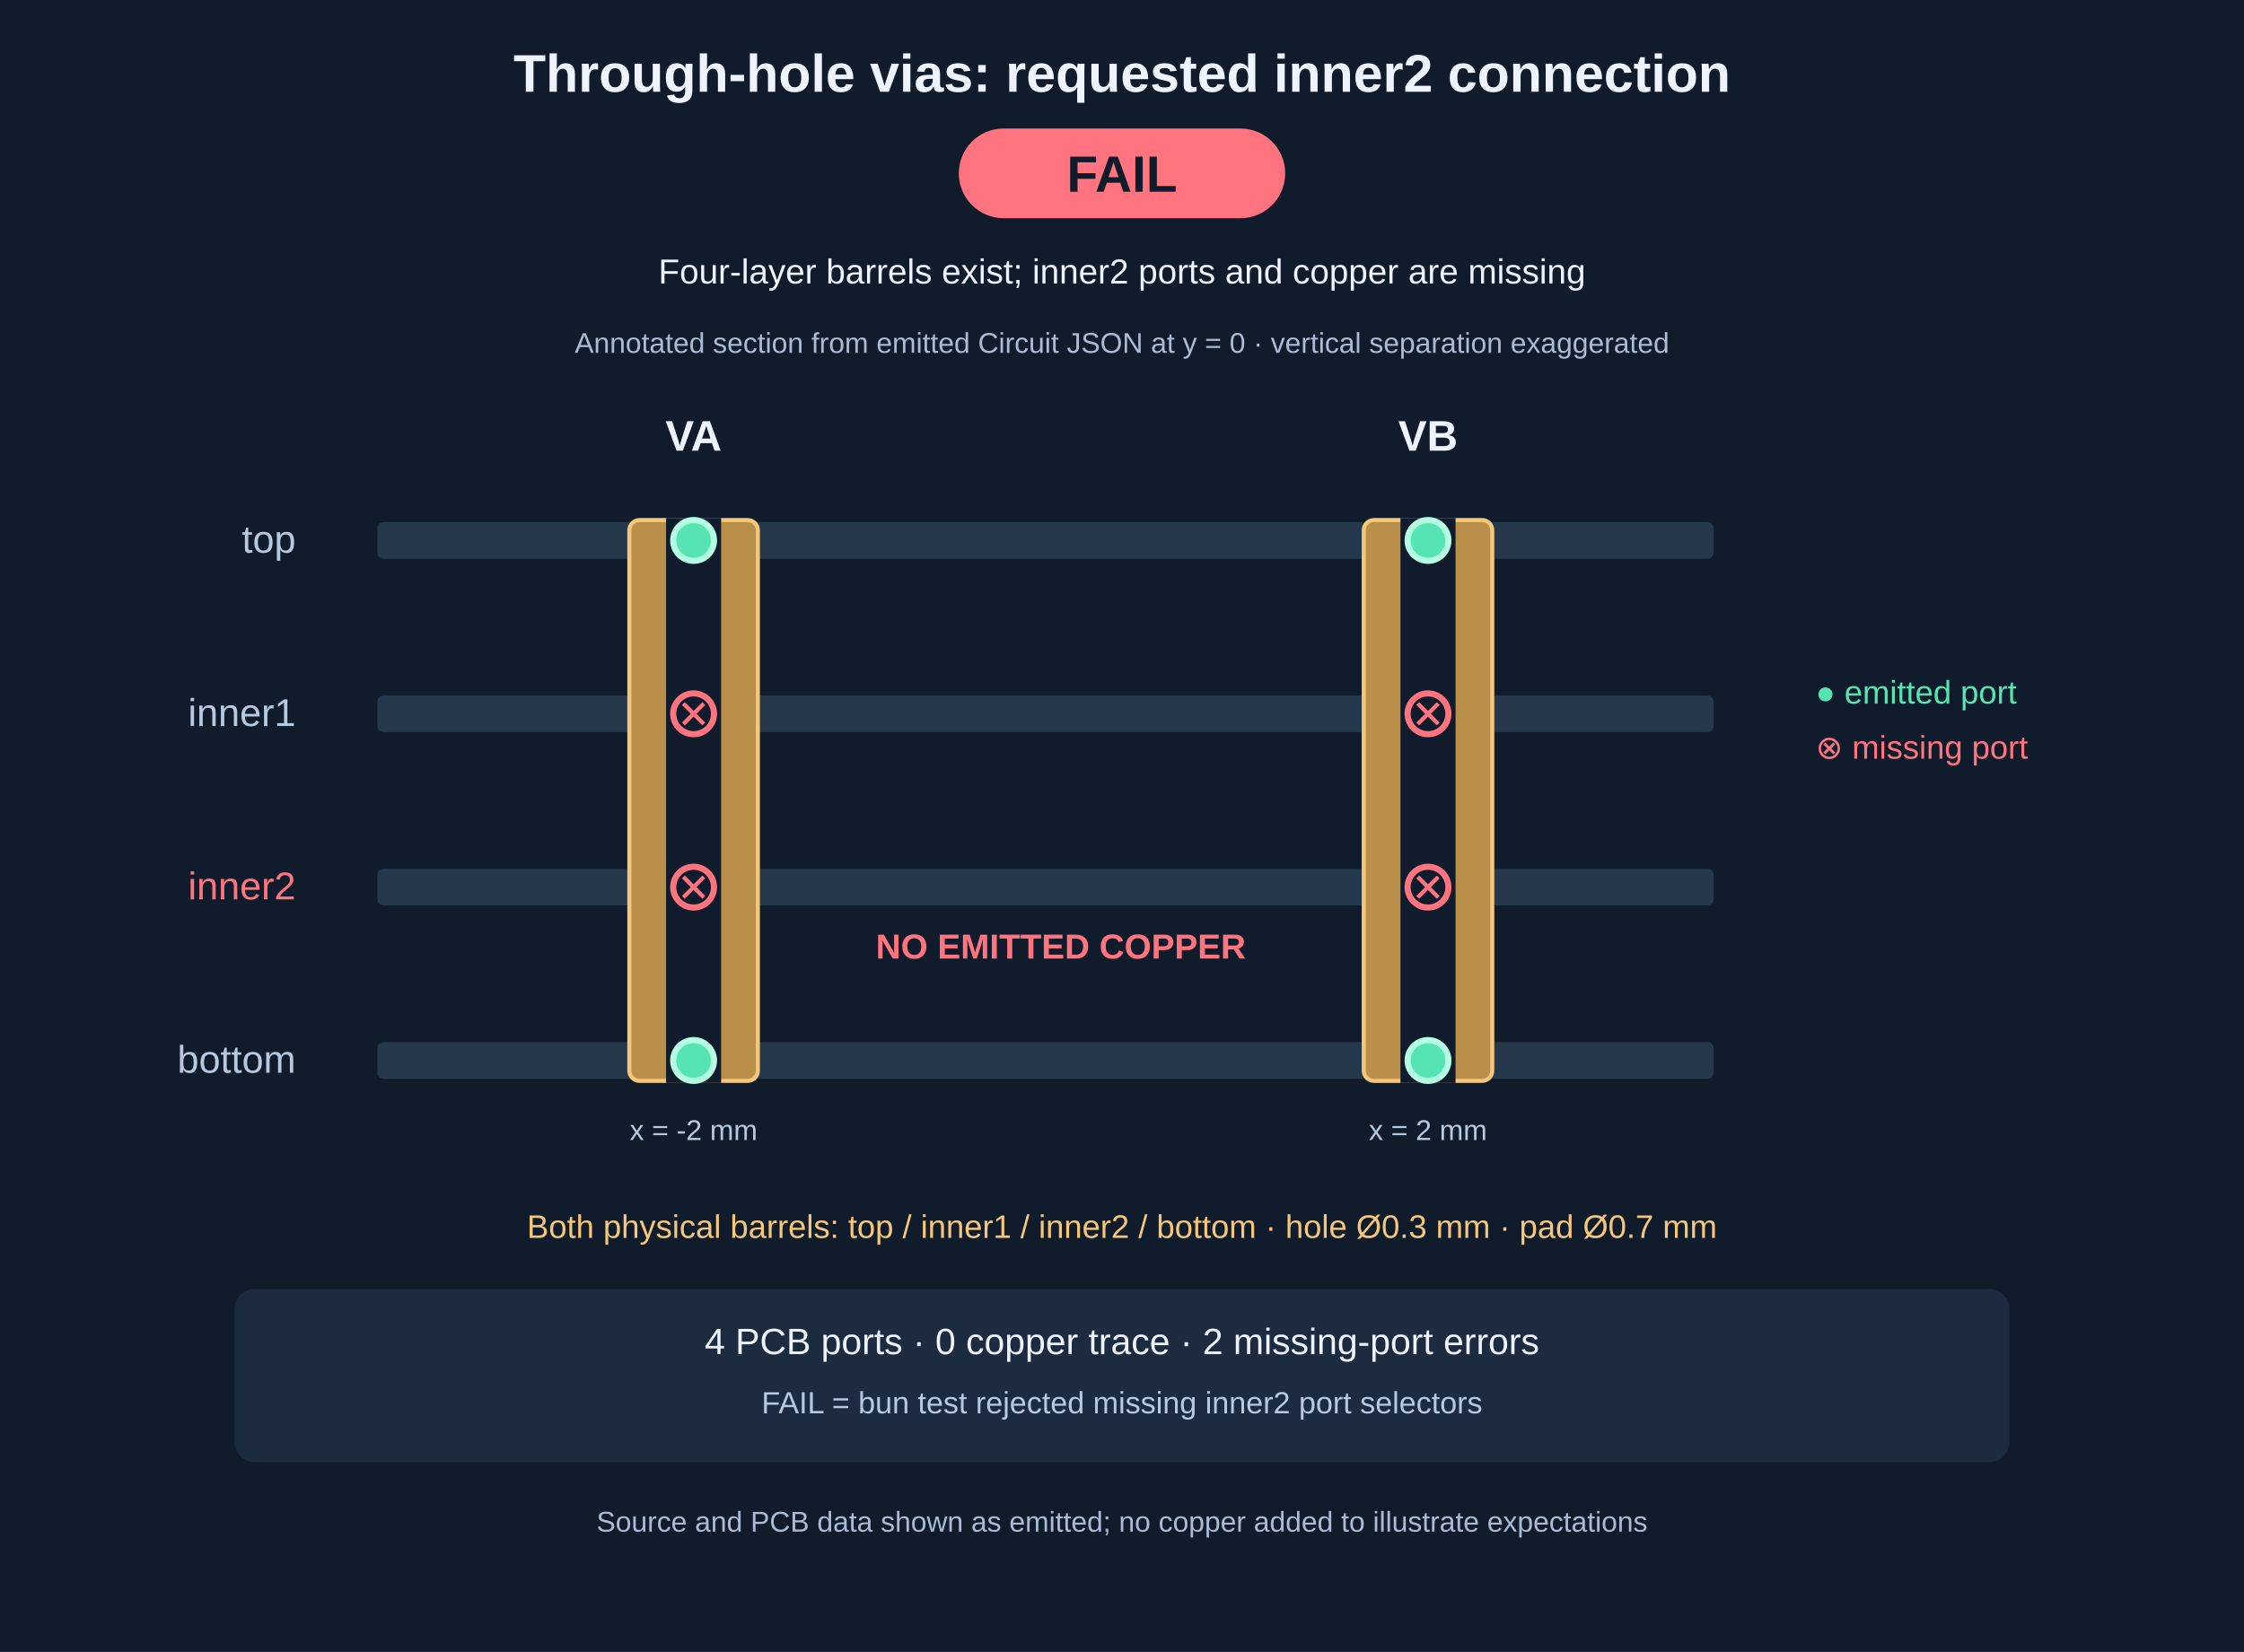
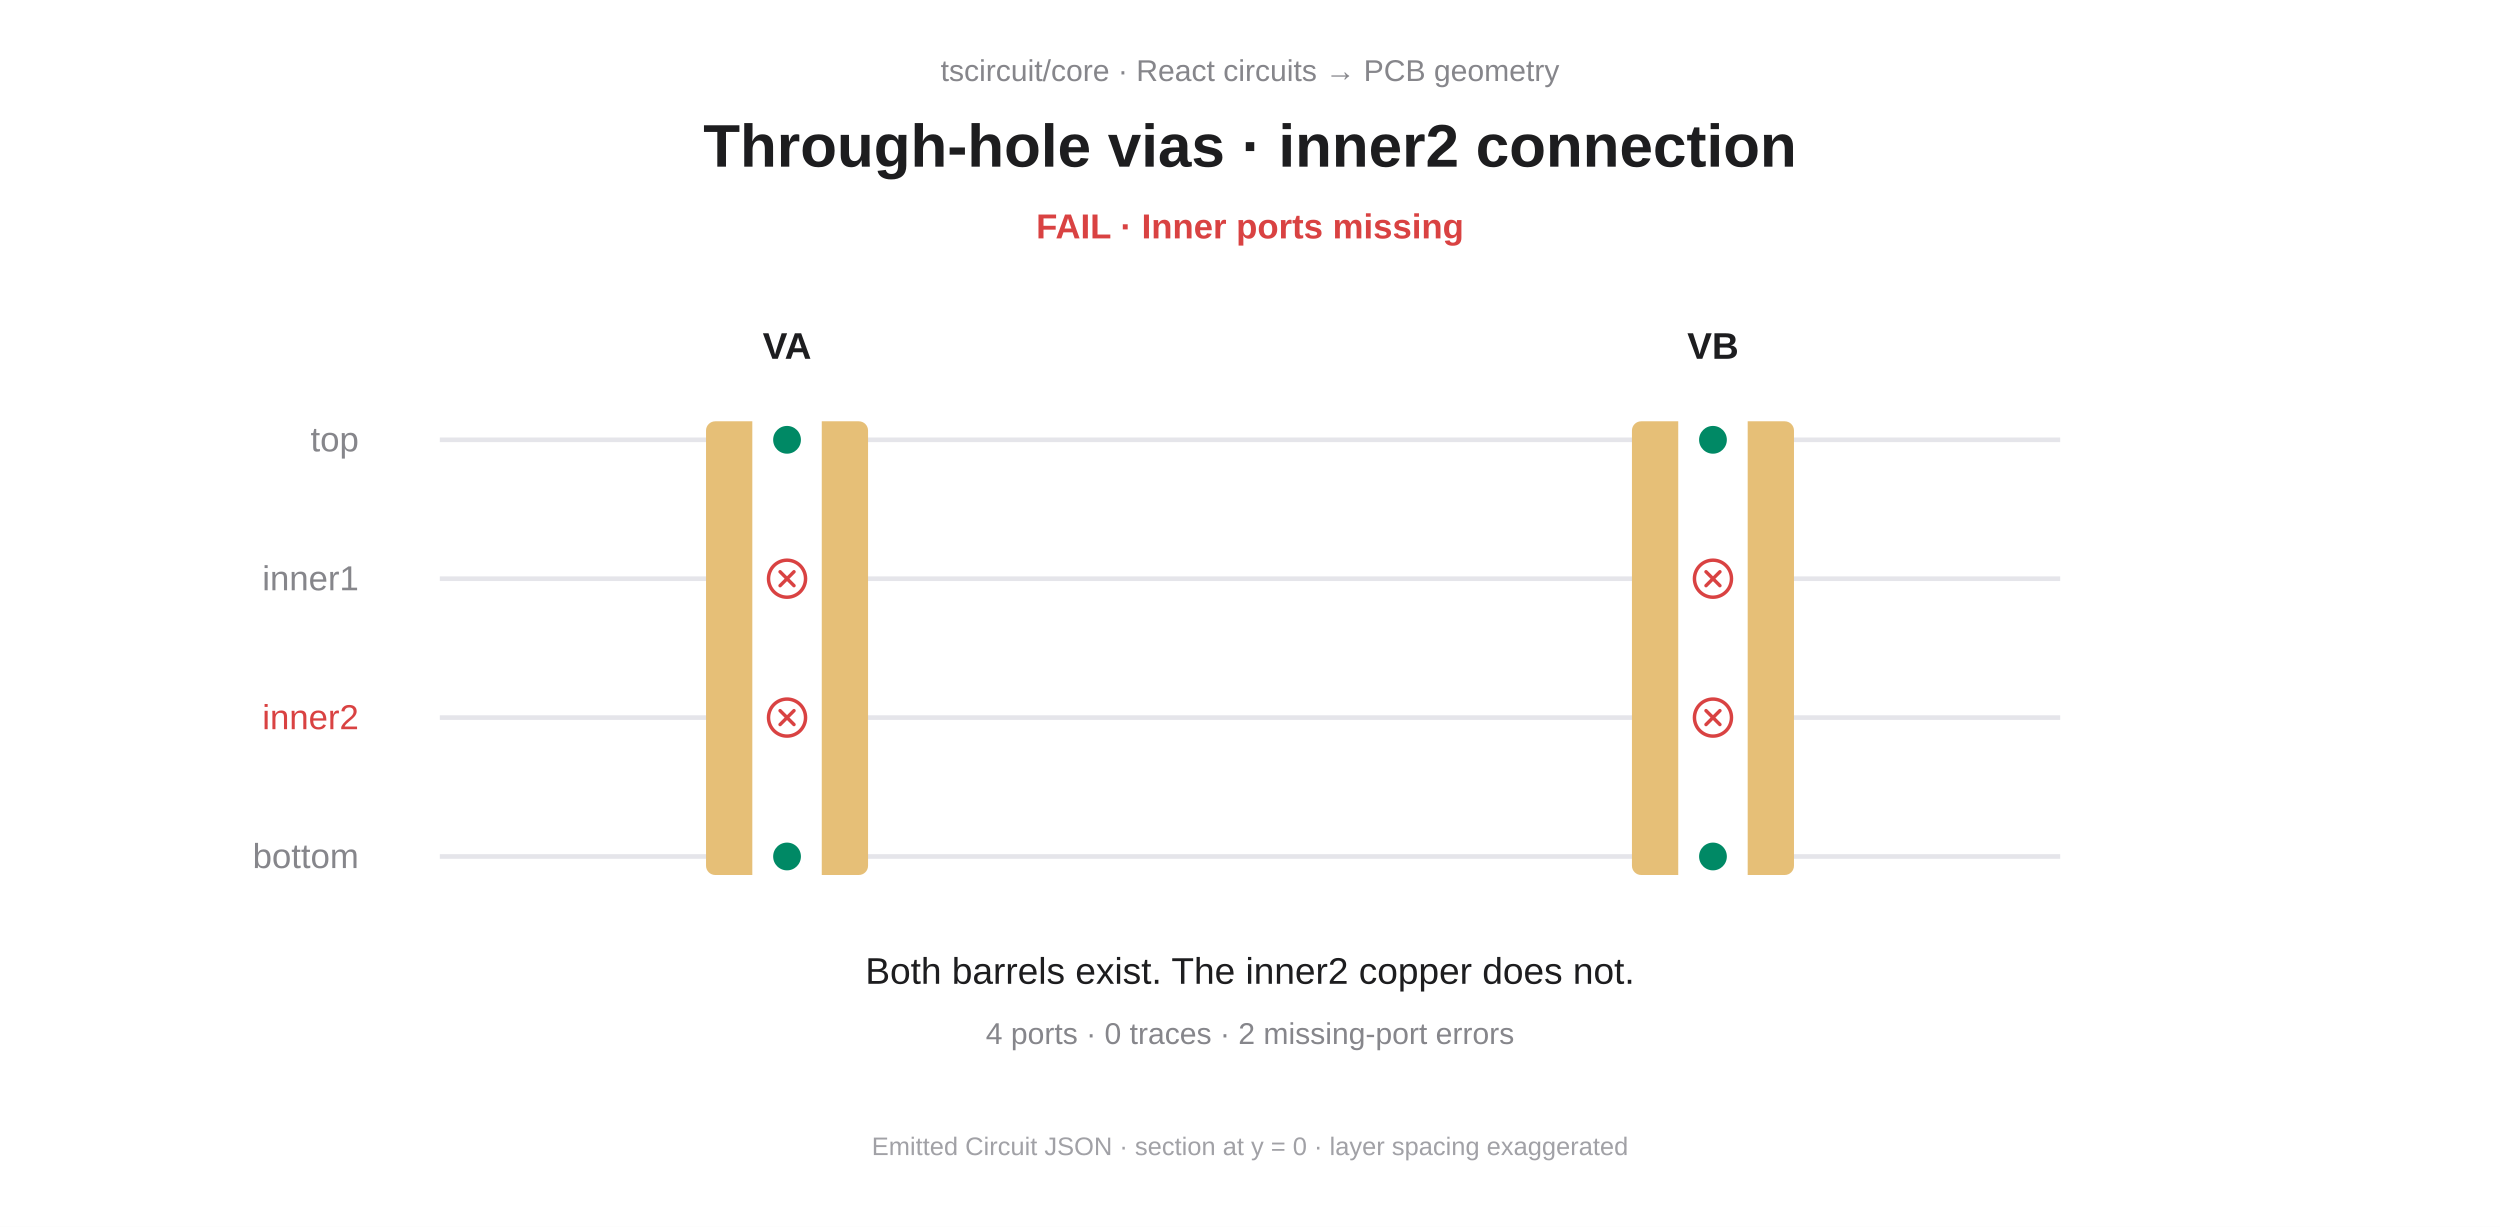
- <svg xmlns="http://www.w3.org/2000/svg" width="1100" height="810" viewBox="0 0 1100 810">
-   <rect width="1100" height="810" fill="#101b2c" />
-   <g font-family="Arial, sans-serif" fill="#eef4ff">
-     <text x="550" y="45" text-anchor="middle" font-size="26" font-weight="bold">Through-hole vias: requested inner2 connection</text>
-     <rect x="470" y="63" width="160" height="44" rx="22" fill="#ff747f" />
-     <text x="550" y="94" text-anchor="middle" fill="#101b2c" font-size="25" font-weight="bold">FAIL</text>
-     <text x="550" y="139" text-anchor="middle" font-size="17">Four-layer barrels exist; inner2 ports and copper are missing</text>
-     <text x="550" y="173" text-anchor="middle" fill="#aabbd3" font-size="14">Annotated section from emitted Circuit JSON at y = 0 · vertical separation exaggerated</text>
-     <rect x="185" y="256" width="655" height="18" rx="3" fill="#25384c" />
-     <text x="145" y="271" text-anchor="end" font-size="19" fill="#b7c9df">top</text>
-     <rect x="185" y="341" width="655" height="18" rx="3" fill="#25384c" />
-     <text x="145" y="356" text-anchor="end" font-size="19" fill="#b7c9df">inner1</text>
-     <rect x="185" y="426" width="655" height="18" rx="3" fill="#25384c" />
-     <text x="145" y="441" text-anchor="end" font-size="19" fill="#ff747f">inner2</text>
-     <rect x="185" y="511" width="655" height="18" rx="3" fill="#25384c" />
-     <text x="145" y="526" text-anchor="end" font-size="19" fill="#b7c9df">bottom</text>
-     <rect x="308.5" y="255" width="63" height="275" rx="5" fill="#ba8f4a" stroke="#f5c77b" stroke-width="2" />
-     <rect x="326.5" y="254" width="27" height="277" fill="#101b2c" />
-     <text x="340" y="221" text-anchor="middle" font-size="21" font-weight="bold">VA</text>
-     <text x="340" y="559" text-anchor="middle" font-size="14" fill="#b7c9df">x = -2 mm</text>
-     <rect x="668.5" y="255" width="63" height="275" rx="5" fill="#ba8f4a" stroke="#f5c77b" stroke-width="2" />
-     <rect x="686.5" y="254" width="27" height="277" fill="#101b2c" />
-     <text x="700" y="221" text-anchor="middle" font-size="21" font-weight="bold">VB</text>
-     <text x="700" y="559" text-anchor="middle" font-size="14" fill="#b7c9df">x = 2 mm</text>
-     <circle cx="340" cy="265" r="10" fill="#56e5b2" stroke="#b4ffe3" stroke-width="3" />
-     <circle cx="340" cy="350" r="10" fill="#101b2c" stroke="#ff747f" stroke-width="3" />
-     <path d="M 335 345 l 10 10 m 0 -10 l -10 10" stroke="#ff747f" stroke-width="2" />
-     <circle cx="340" cy="435" r="10" fill="#101b2c" stroke="#ff747f" stroke-width="3" />
-     <path d="M 335 430 l 10 10 m 0 -10 l -10 10" stroke="#ff747f" stroke-width="2" />
-     <circle cx="340" cy="520" r="10" fill="#56e5b2" stroke="#b4ffe3" stroke-width="3" />
-     <circle cx="700" cy="265" r="10" fill="#56e5b2" stroke="#b4ffe3" stroke-width="3" />
-     <circle cx="700" cy="350" r="10" fill="#101b2c" stroke="#ff747f" stroke-width="3" />
-     <path d="M 695 345 l 10 10 m 0 -10 l -10 10" stroke="#ff747f" stroke-width="2" />
-     <circle cx="700" cy="435" r="10" fill="#101b2c" stroke="#ff747f" stroke-width="3" />
-     <path d="M 695 430 l 10 10 m 0 -10 l -10 10" stroke="#ff747f" stroke-width="2" />
-     <circle cx="700" cy="520" r="10" fill="#56e5b2" stroke="#b4ffe3" stroke-width="3" />
-     <text x="890" y="345" fill="#56e5b2" font-size="16">● emitted port</text>
-     <text x="890" y="372" fill="#ff747f" font-size="16">⊗ missing port</text>
-     <text x="520" y="470" text-anchor="middle" fill="#ff747f" font-size="17" font-weight="bold">NO EMITTED COPPER</text>
-     <text x="550" y="607" text-anchor="middle" fill="#f5c77b" font-size="16">Both physical barrels: top / inner1 / inner2 / bottom · hole Ø0.3 mm · pad Ø0.7 mm</text>
-     <rect x="115" y="632" width="870" height="85" rx="10" fill="#1c2b40" />
-     <text x="550" y="664" text-anchor="middle" font-size="18">4 PCB ports · 0 copper trace · 2 missing-port errors</text>
-     <text x="550" y="693" text-anchor="middle" fill="#b7c9df" font-size="15">FAIL = bun test rejected missing inner2 port selectors</text>
-     <text x="550" y="751" text-anchor="middle" fill="#aabbd3" font-size="14">Source and PCB data shown as emitted; no copper added to illustrate expectations</text>
+ <svg xmlns="http://www.w3.org/2000/svg" width="1080" height="530" viewBox="0 0 1080 530">
+   <rect width="1080" height="530" fill="#fff" />
+   <g font-family="Arial, sans-serif" fill="#1d1d1f">
+     <text x="540" y="35" text-anchor="middle" font-size="13" fill="#86868b">tscircuit/core · React circuits → PCB geometry</text>
+     <text x="540" y="72" text-anchor="middle" font-size="26" font-weight="600">Through-hole vias · inner2 connection</text>
+     <text x="540" y="103" text-anchor="middle" font-size="15" font-weight="600" fill="#d94242">FAIL · Inner ports missing</text>
+     <line x1="190" y1="190" x2="890" y2="190" stroke="#e5e5ea" stroke-width="2" />
+     <text x="155" y="195" text-anchor="end" font-size="15" fill="#86868b">top</text>
+     <line x1="190" y1="250" x2="890" y2="250" stroke="#e5e5ea" stroke-width="2" />
+     <text x="155" y="255" text-anchor="end" font-size="15" fill="#86868b">inner1</text>
+     <line x1="190" y1="310" x2="890" y2="310" stroke="#e5e5ea" stroke-width="2" />
+     <text x="155" y="315" text-anchor="end" font-size="15" fill="#d94242">inner2</text>
+     <line x1="190" y1="370" x2="890" y2="370" stroke="#e5e5ea" stroke-width="2" />
+     <text x="155" y="375" text-anchor="end" font-size="15" fill="#86868b">bottom</text>
+     <rect x="305" y="182" width="70" height="196" rx="4" fill="#e6bf77" />
+     <rect x="325" y="181" width="30" height="198" fill="#fff" />
+     <text x="340" y="155" text-anchor="middle" font-size="16" font-weight="600">VA</text>
+     <rect x="705" y="182" width="70" height="196" rx="4" fill="#e6bf77" />
+     <rect x="725" y="181" width="30" height="198" fill="#fff" />
+     <text x="740" y="155" text-anchor="middle" font-size="16" font-weight="600">VB</text>
+     <circle cx="340" cy="190" r="7" fill="#008965" stroke="#fff" stroke-width="2" />
+     <circle cx="340" cy="250" r="8" fill="#fff" stroke="#d94242" stroke-width="1.5" />
+     <path d="M 337 247 l 6 6 m 0 -6 l -6 6" stroke="#d94242" stroke-width="1.5" stroke-linecap="round" />
+     <circle cx="340" cy="310" r="8" fill="#fff" stroke="#d94242" stroke-width="1.5" />
+     <path d="M 337 307 l 6 6 m 0 -6 l -6 6" stroke="#d94242" stroke-width="1.5" stroke-linecap="round" />
+     <circle cx="340" cy="370" r="7" fill="#008965" stroke="#fff" stroke-width="2" />
+     <circle cx="740" cy="190" r="7" fill="#008965" stroke="#fff" stroke-width="2" />
+     <circle cx="740" cy="250" r="8" fill="#fff" stroke="#d94242" stroke-width="1.5" />
+     <path d="M 737 247 l 6 6 m 0 -6 l -6 6" stroke="#d94242" stroke-width="1.5" stroke-linecap="round" />
+     <circle cx="740" cy="310" r="8" fill="#fff" stroke="#d94242" stroke-width="1.5" />
+     <path d="M 737 307 l 6 6 m 0 -6 l -6 6" stroke="#d94242" stroke-width="1.5" stroke-linecap="round" />
+     <circle cx="740" cy="370" r="7" fill="#008965" stroke="#fff" stroke-width="2" />
+     <text x="540" y="425" text-anchor="middle" font-size="16" fill="#1d1d1f">Both barrels exist. The inner2 copper does not.</text>
+     <text x="540" y="451" text-anchor="middle" font-size="13" fill="#86868b">4 ports · 0 traces · 2 missing-port errors</text>
+     <text x="540" y="499" text-anchor="middle" font-size="11" fill="#a1a1a6">Emitted Circuit JSON · section at y = 0 · layer spacing exaggerated</text>
  </g>
</svg>
